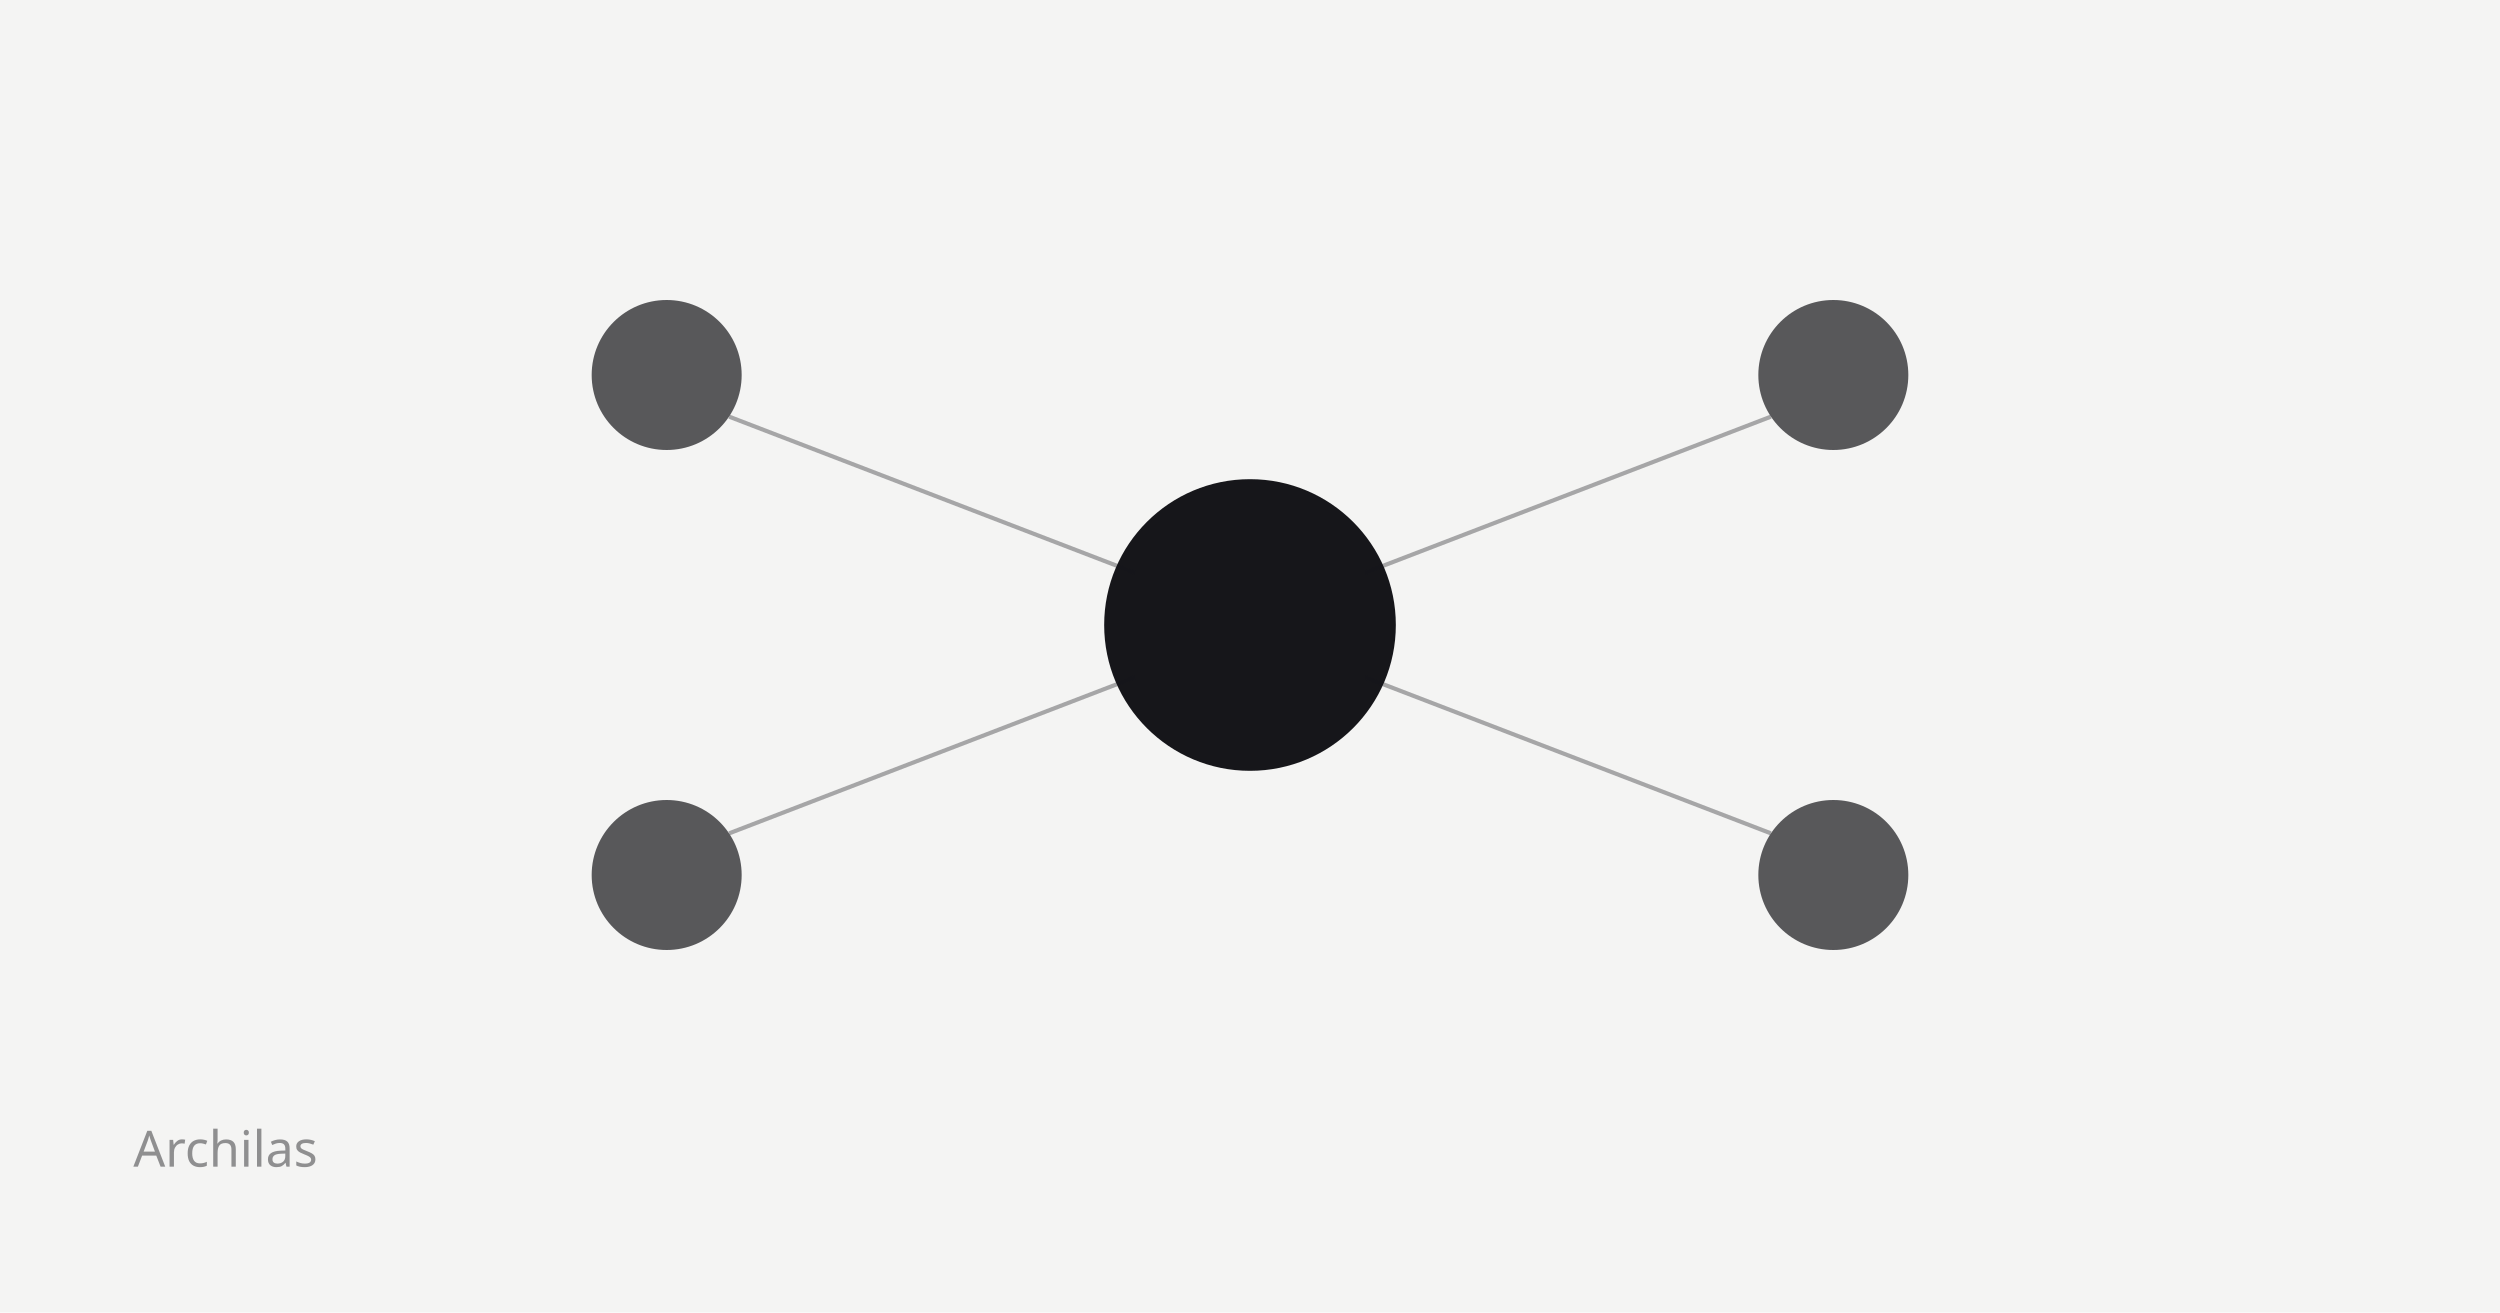
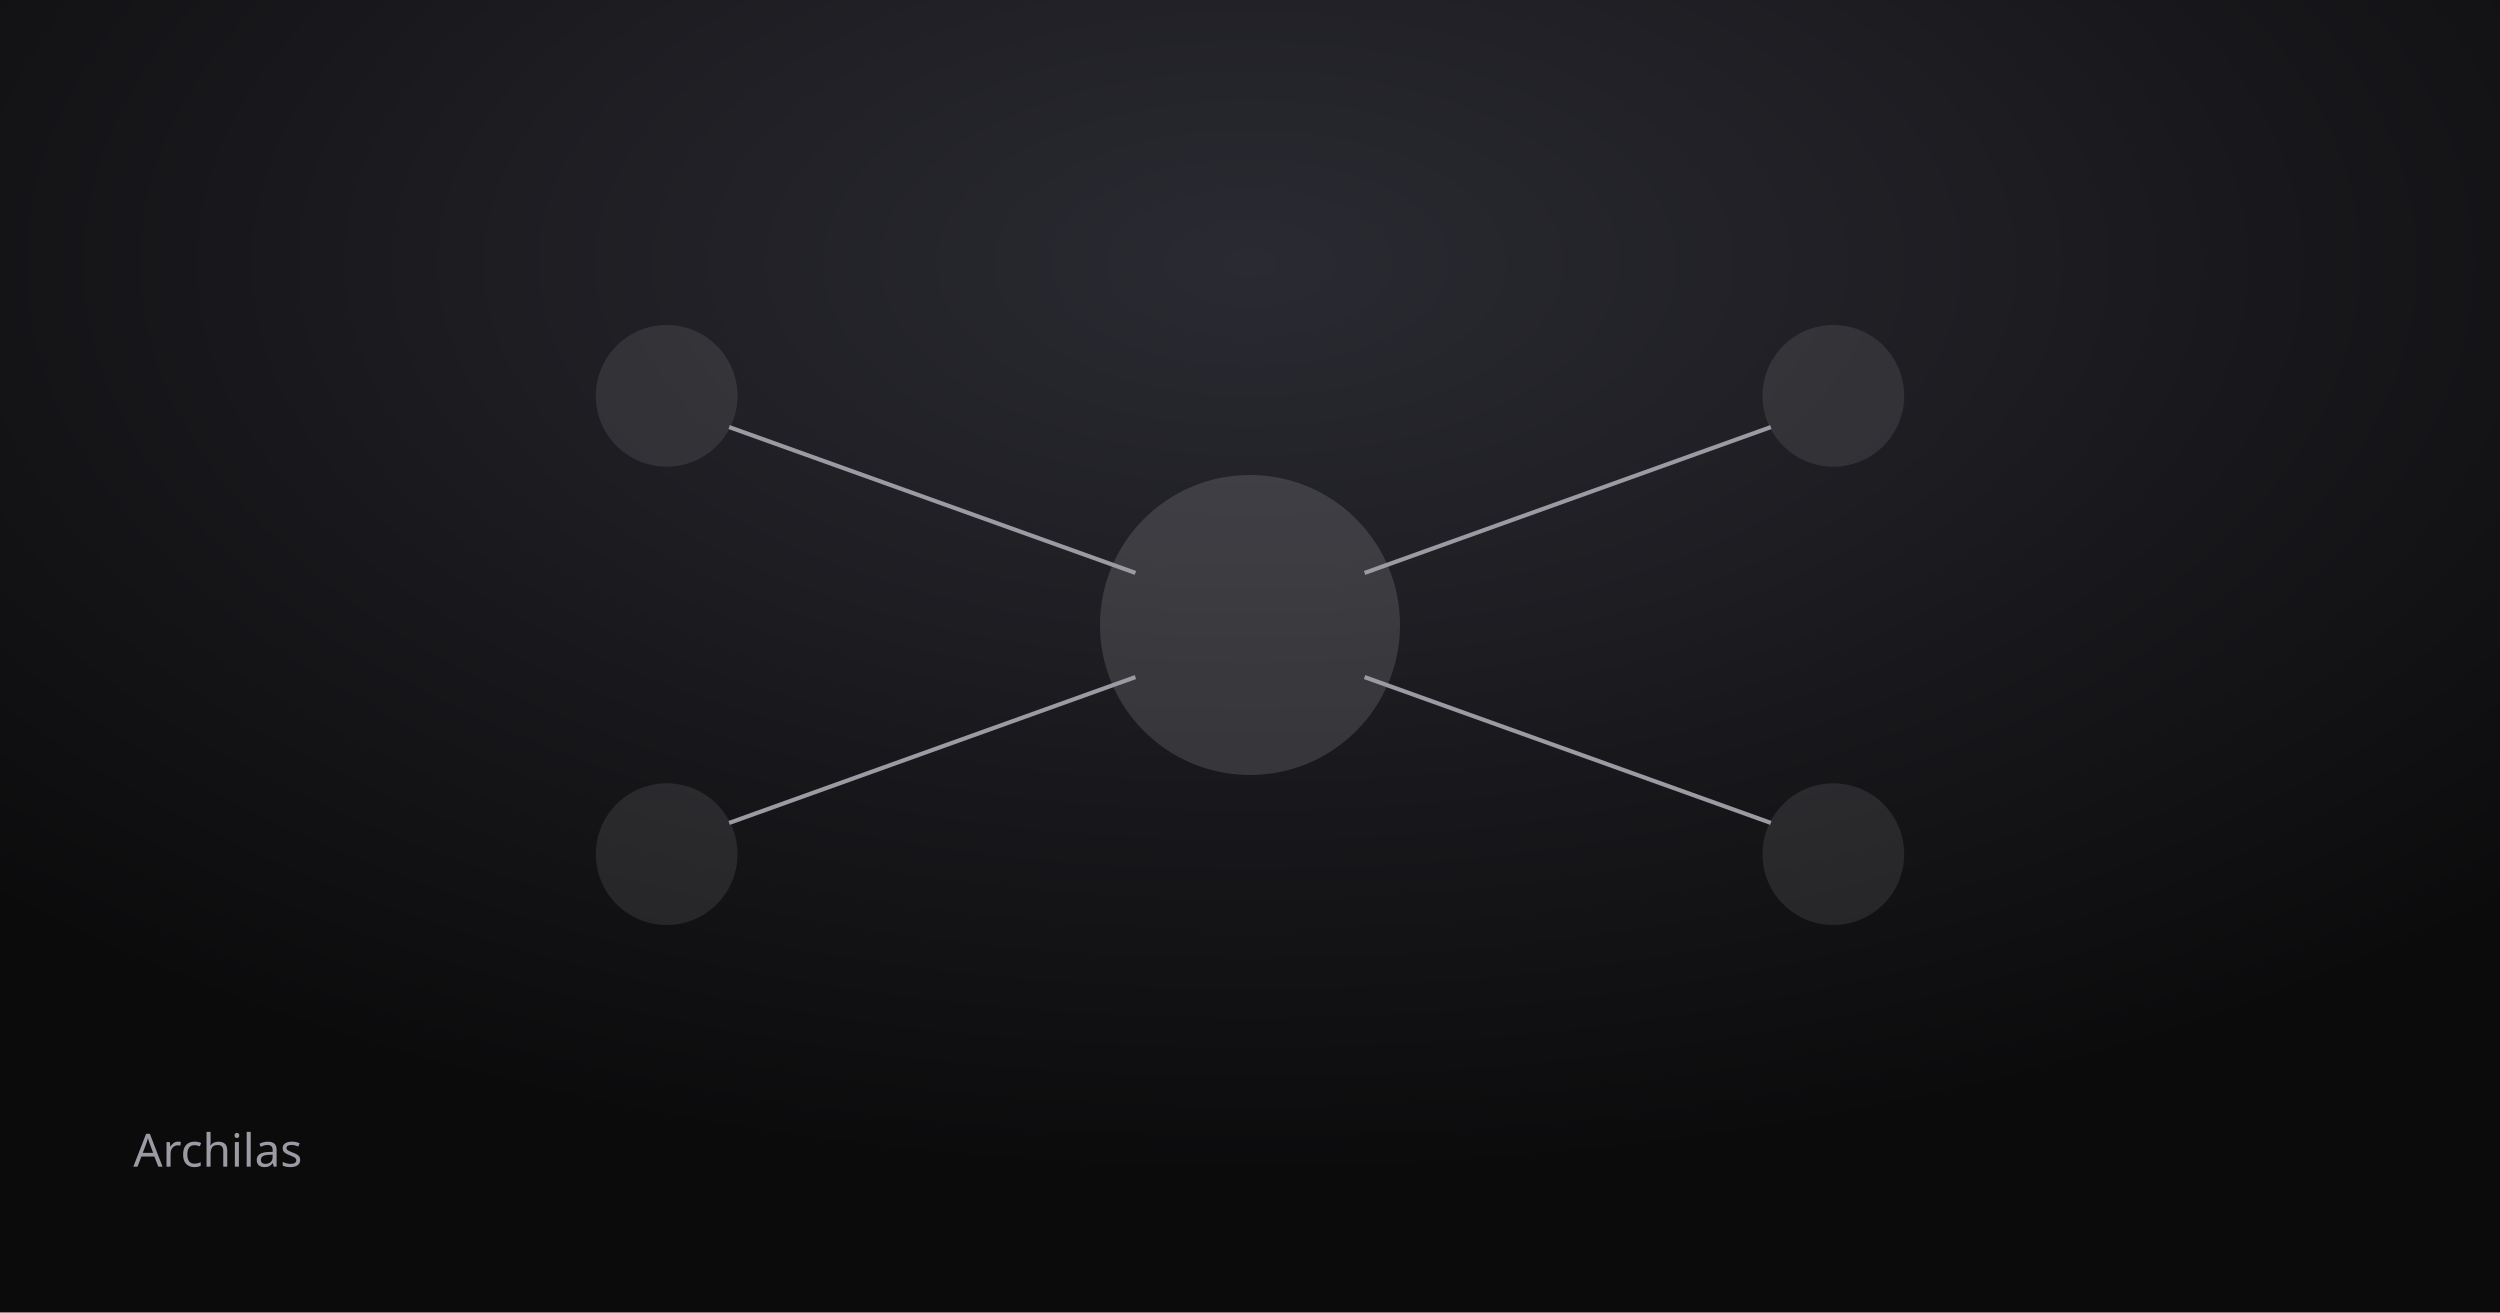
- <svg xmlns="http://www.w3.org/2000/svg" width="1200" height="630" viewBox="0 0 1200 630" role="img">
-   <rect width="1200" height="630" fill="#F4F4F3" />
-   <circle cx="600" cy="300" r="70" fill="#16161A" />
-   <circle cx="320" cy="180" r="36" fill="#16161A" fill-opacity="0.7" />
-   <circle cx="880" cy="180" r="36" fill="#16161A" fill-opacity="0.7" />
-   <circle cx="320" cy="420" r="36" fill="#16161A" fill-opacity="0.7" />
-   <circle cx="880" cy="420" r="36" fill="#16161A" fill-opacity="0.7" />
-   <path d="M350 200 L545 275 M850 200 L655 275 M350 400 L545 325 M850 400 L655 325" stroke="#16161A" stroke-opacity="0.35" stroke-width="2" />
-   <text x="64" y="560" font-family="ui-sans-serif, system-ui, sans-serif" font-size="24" fill="#16161A" fill-opacity="0.45">Archilas</text>
+ <svg xmlns="http://www.w3.org/2000/svg" width="1200" height="630" viewBox="0 0 1200 630">
+   <defs>
+     <radialGradient id="g" cx="50%" cy="20%" r="70%">
+       <stop offset="0%" stop-color="#2a2a32" />
+       <stop offset="100%" stop-color="#0b0b0c" />
+     </radialGradient>
+   </defs>
+   <rect width="1200" height="630" fill="url(#g)" />
+   <circle cx="600" cy="300" r="72" fill="#ECECEE" fill-opacity="0.14" />
+   <circle cx="320" cy="190" r="34" fill="#ECECEE" fill-opacity="0.1" />
+   <circle cx="880" cy="190" r="34" fill="#ECECEE" fill-opacity="0.1" />
+   <circle cx="320" cy="410" r="34" fill="#ECECEE" fill-opacity="0.1" />
+   <circle cx="880" cy="410" r="34" fill="#ECECEE" fill-opacity="0.1" />
+   <path d="M350 205 L545 275 M850 205 L655 275 M350 395 L545 325 M850 395 L655 325" stroke="#9B9BA3" stroke-width="2" />
+   <text x="64" y="560" font-family="ui-sans-serif,system-ui,sans-serif" font-size="22" fill="#9B9BA3">Archilas</text>
</svg>
